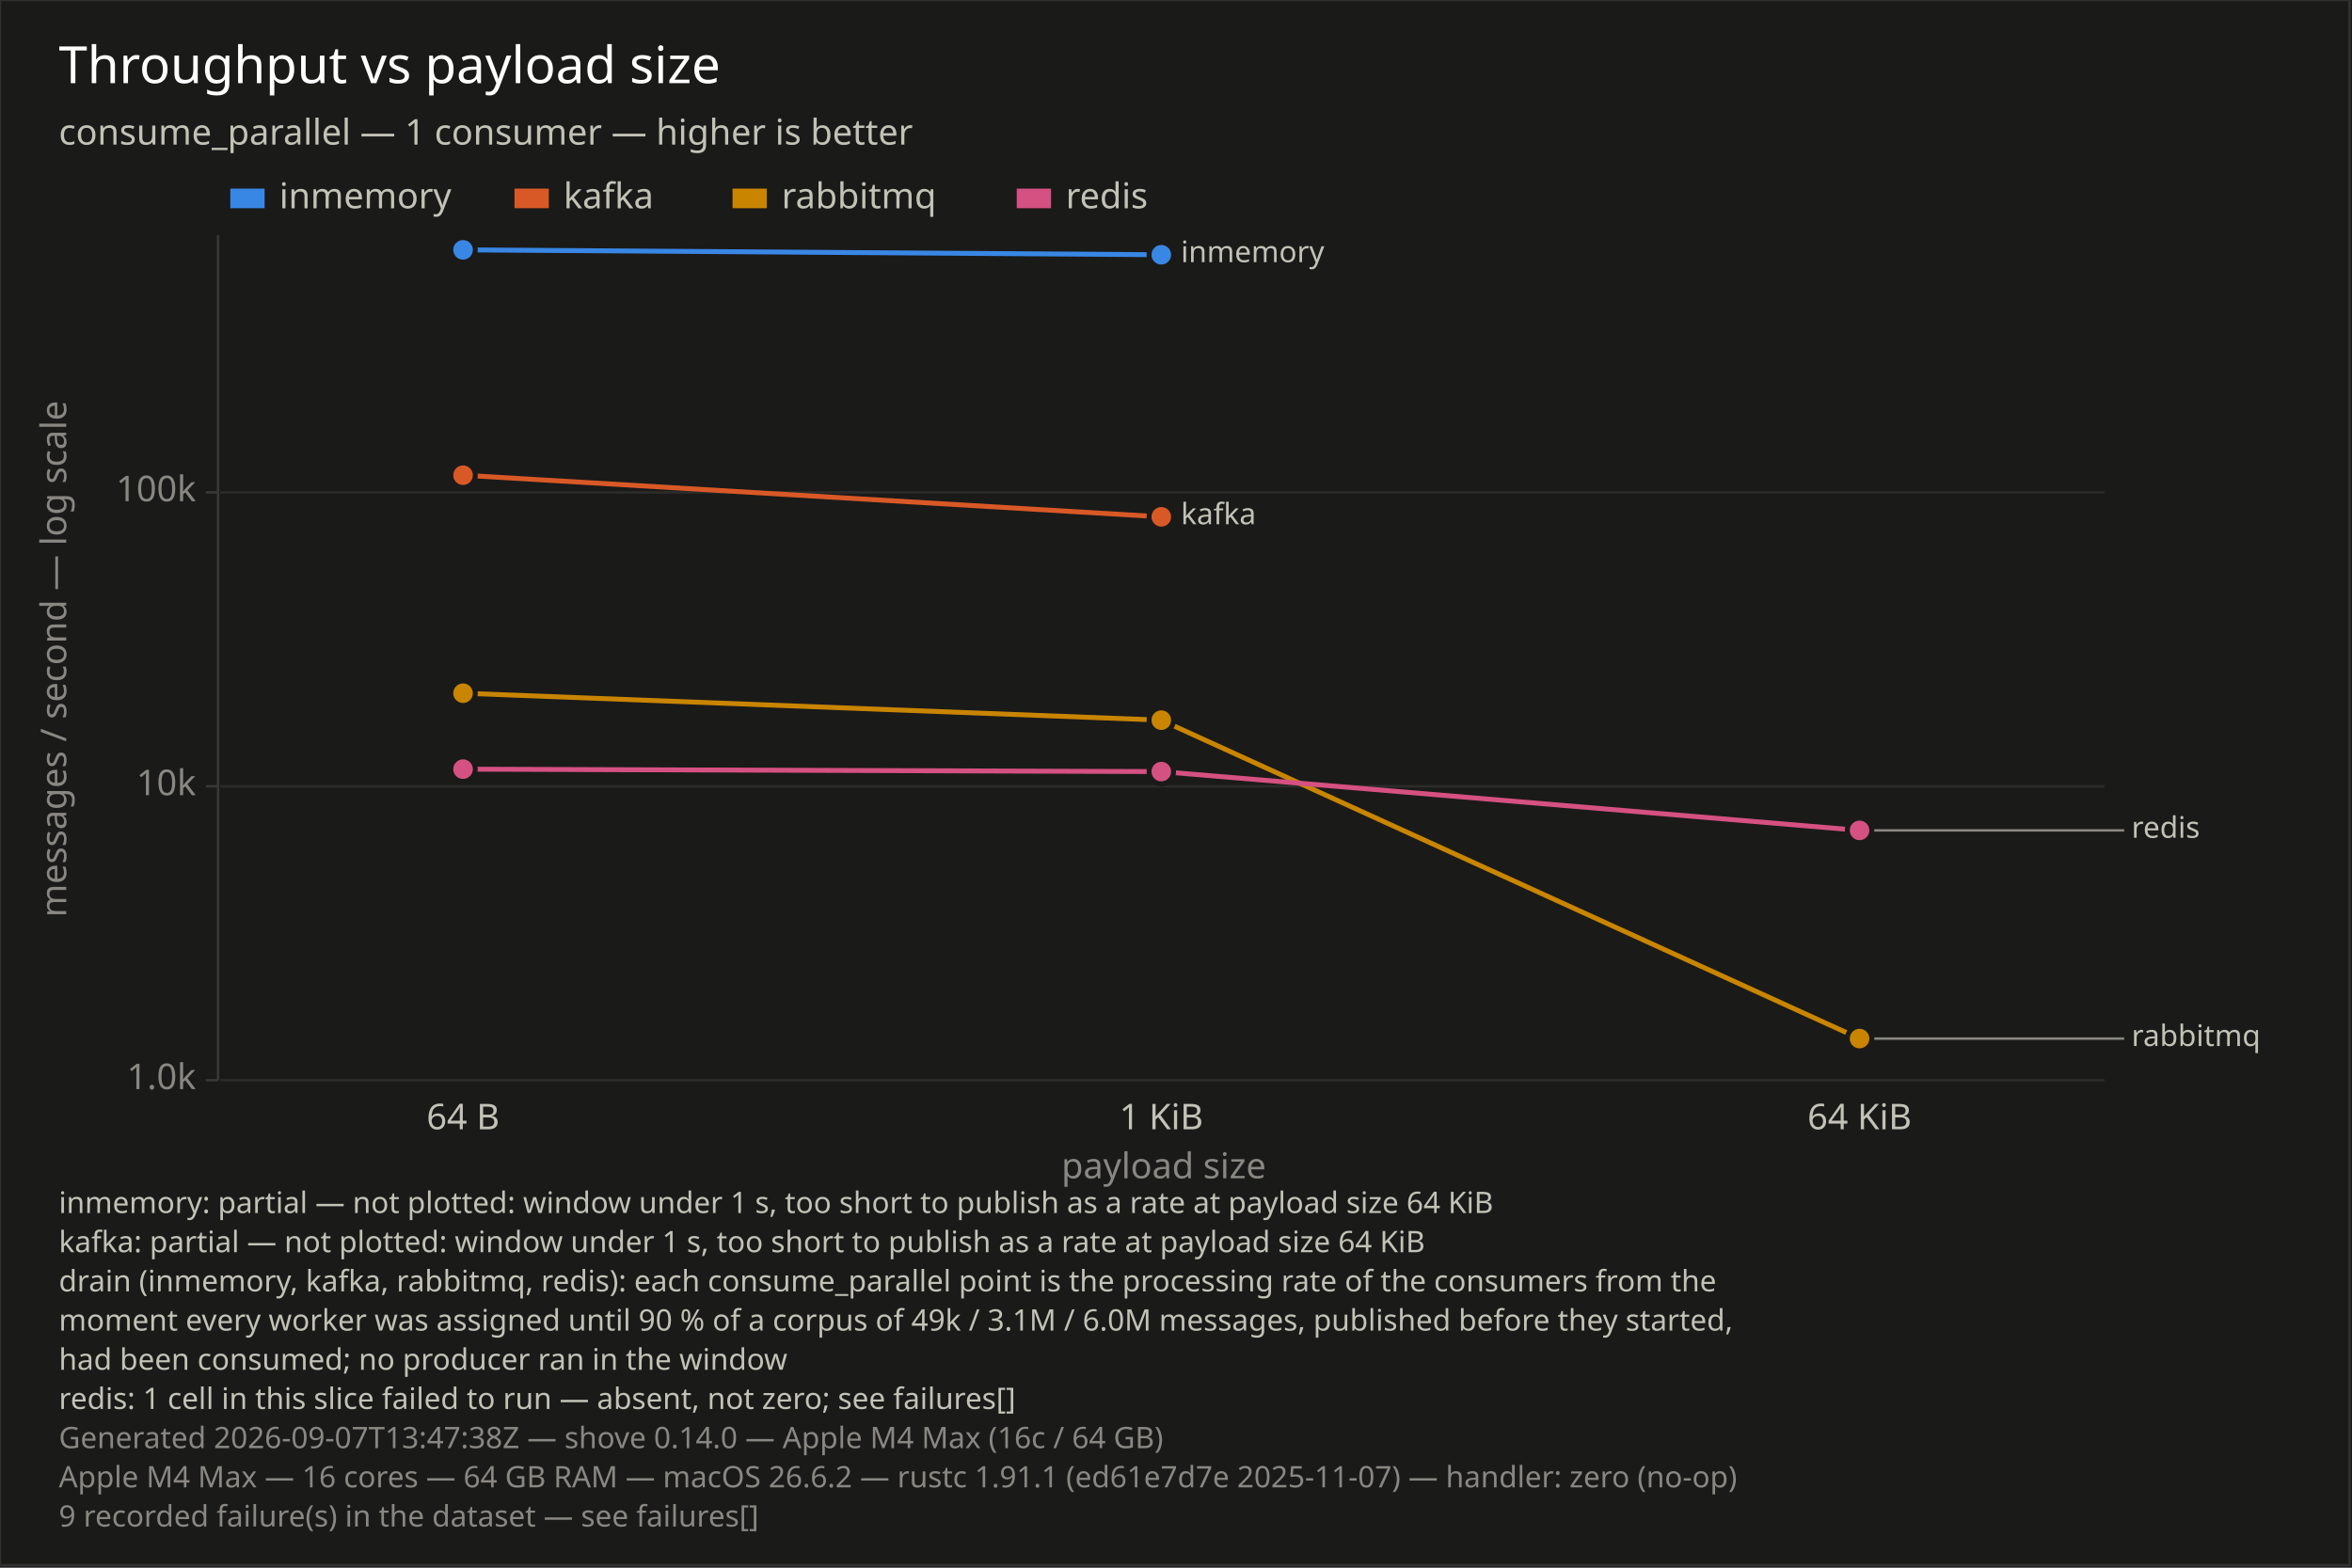
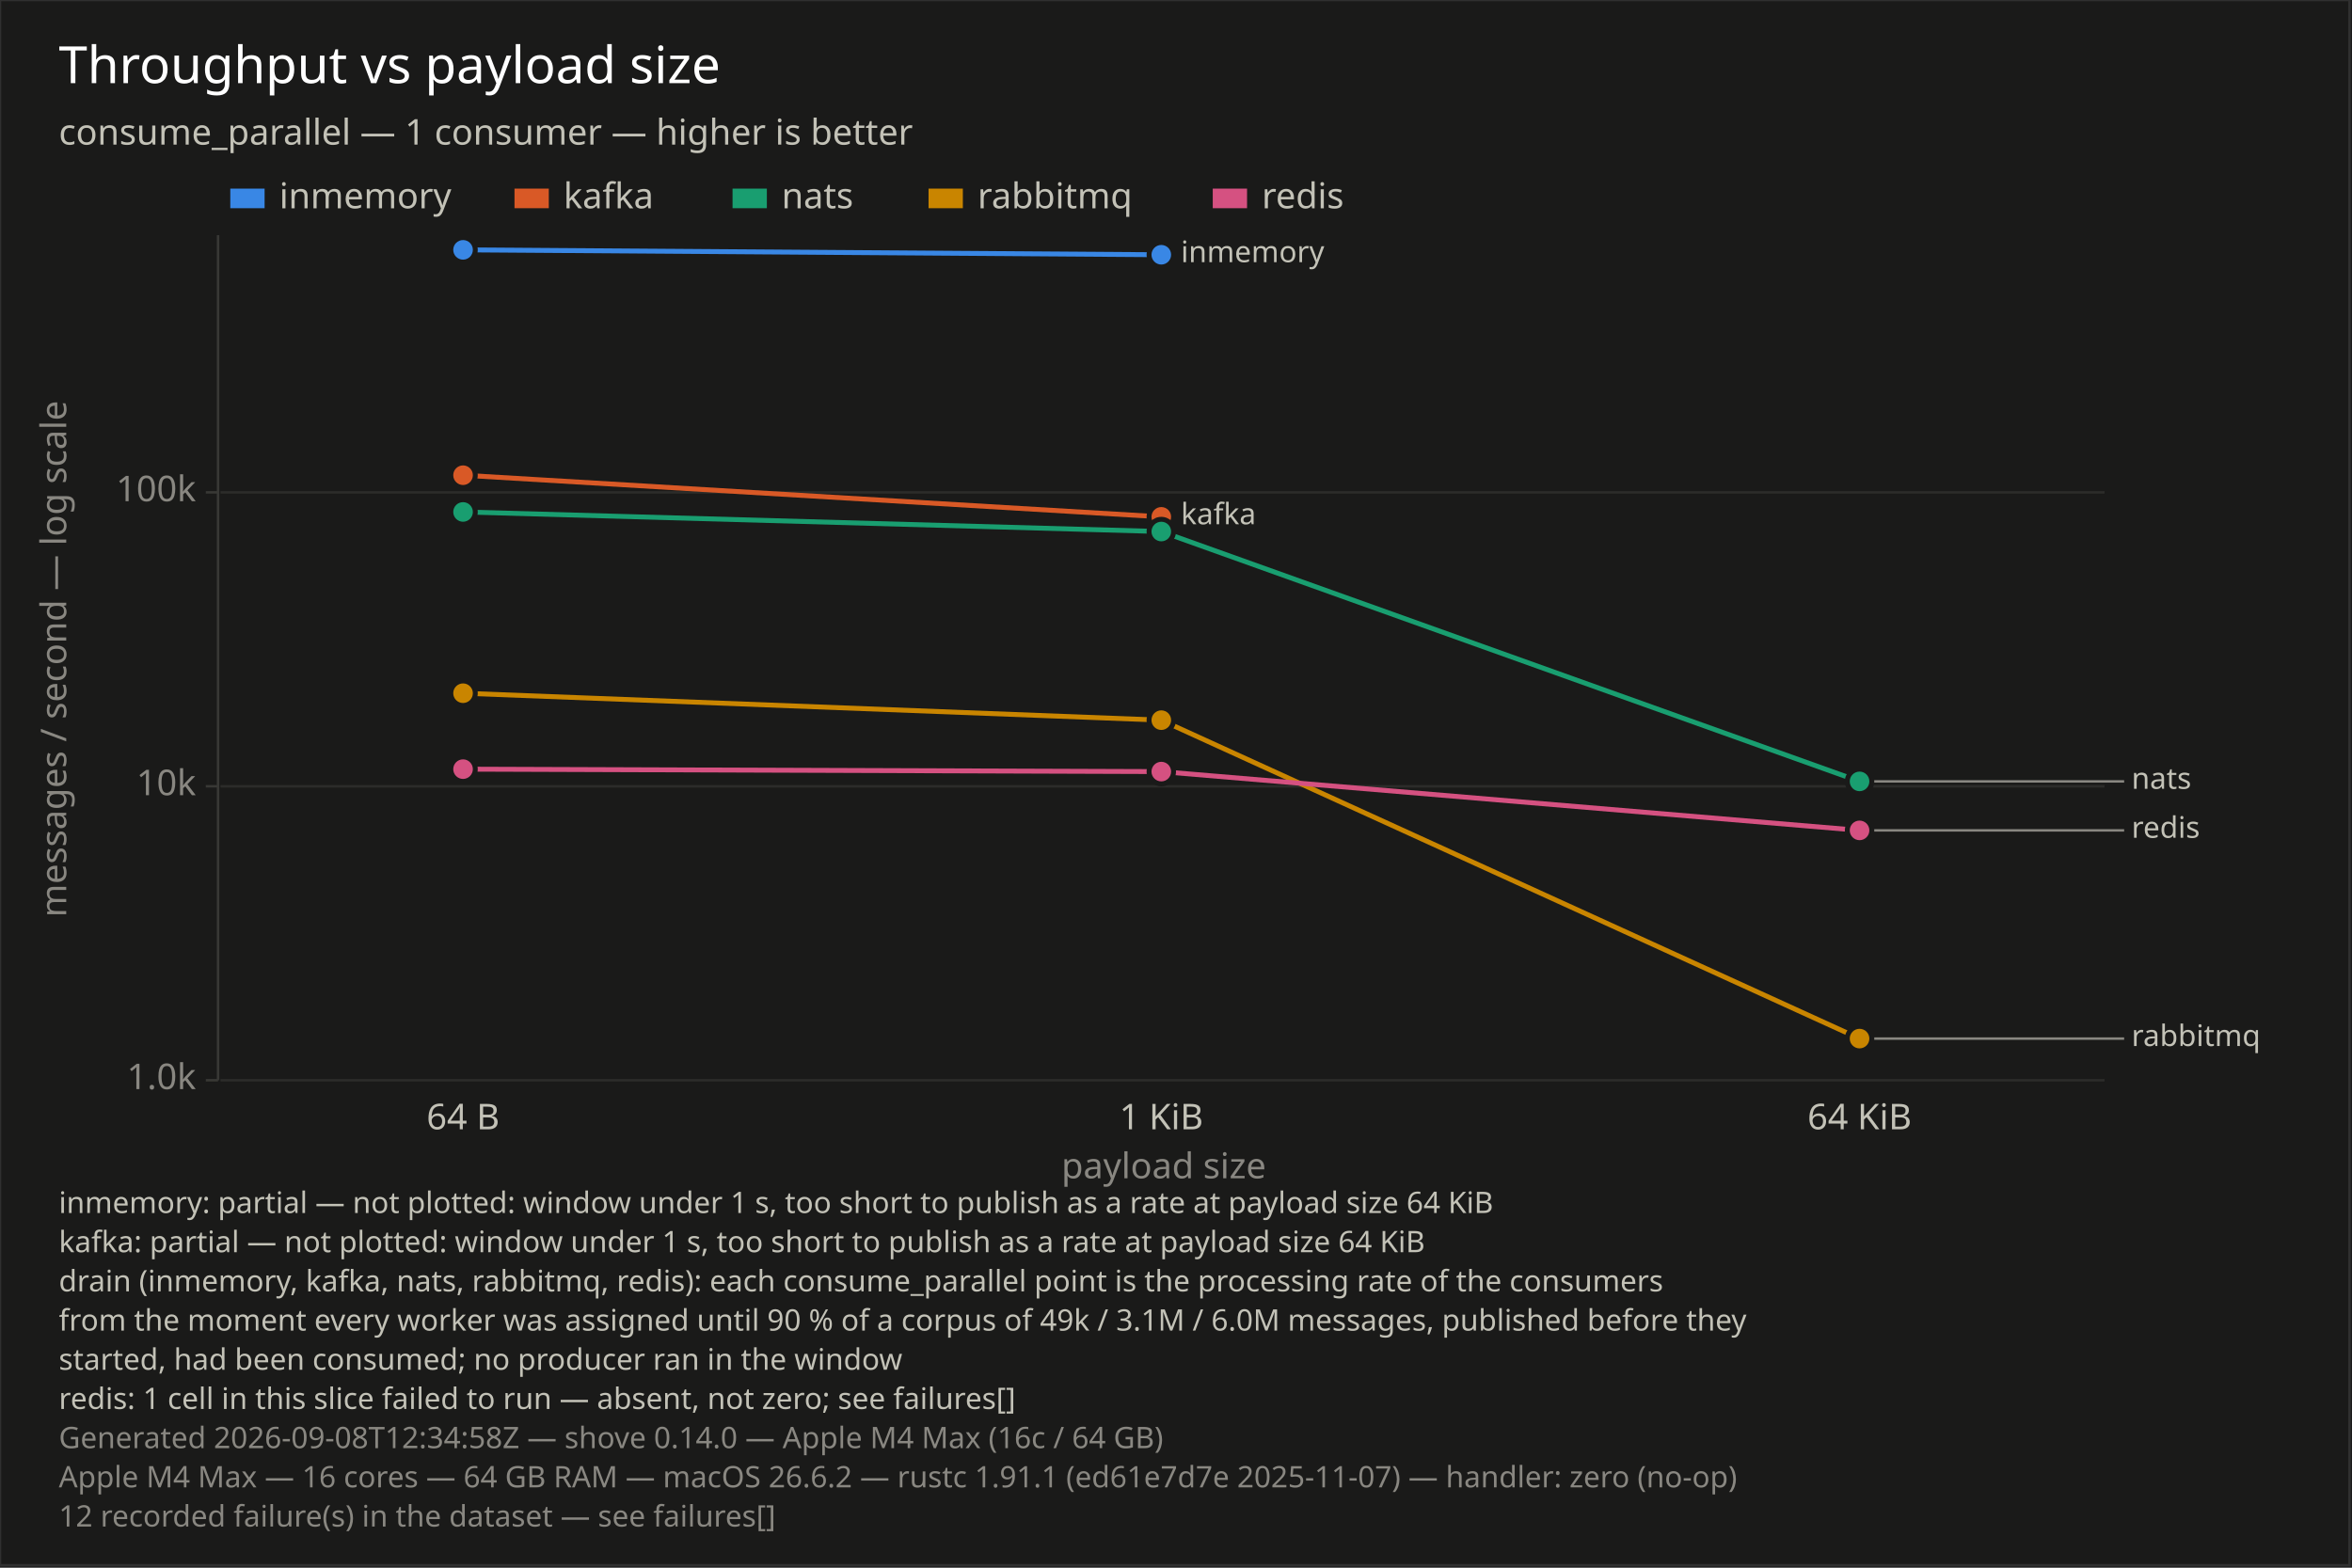
<svg xmlns="http://www.w3.org/2000/svg" width="960" height="640" viewBox="0 0 960 640">
  <rect x="0" y="0" width="960" height="640" opacity="1" fill="#1A1A19" stroke="none" />
  <rect x="0" y="0" width="959" height="639" opacity="0.1" fill="none" stroke="#FFFFFF" />
  <text x="24" y="18" dy="0.76em" text-anchor="start" font-family="sans-serif" font-size="20.968" opacity="1" fill="#FFFFFF">
Throughput vs payload size
</text>
  <text x="24" y="48" dy="0.76em" text-anchor="start" font-family="sans-serif" font-size="14.516" opacity="1" fill="#C3C2B7">
consume_parallel — 1 consumer — higher is better
</text>
  <text x="24" y="486" dy="0.76em" text-anchor="start" font-family="sans-serif" font-size="12.097" opacity="1" fill="#C3C2B7">
inmemory: partial — not plotted: window under 1 s, too short to publish as a rate at payload size 64 KiB
</text>
  <text x="24" y="502" dy="0.76em" text-anchor="start" font-family="sans-serif" font-size="12.097" opacity="1" fill="#C3C2B7">
kafka: partial — not plotted: window under 1 s, too short to publish as a rate at payload size 64 KiB
</text>
  <text x="24" y="518" dy="0.76em" text-anchor="start" font-family="sans-serif" font-size="12.097" opacity="1" fill="#C3C2B7">
- drain (inmemory, kafka, rabbitmq, redis): each consume_parallel point is the processing rate of the consumers from the
+ drain (inmemory, kafka, nats, rabbitmq, redis): each consume_parallel point is the processing rate of the consumers
</text>
  <text x="24" y="534" dy="0.76em" text-anchor="start" font-family="sans-serif" font-size="12.097" opacity="1" fill="#C3C2B7">
- moment every worker was assigned until 90 % of a corpus of 49k / 3.1M / 6.0M messages, published before they started,
+ from the moment every worker was assigned until 90 % of a corpus of 49k / 3.1M / 6.0M messages, published before they
</text>
  <text x="24" y="550" dy="0.76em" text-anchor="start" font-family="sans-serif" font-size="12.097" opacity="1" fill="#C3C2B7">
- had been consumed; no producer ran in the window
+ started, had been consumed; no producer ran in the window
</text>
  <text x="24" y="566" dy="0.76em" text-anchor="start" font-family="sans-serif" font-size="12.097" opacity="1" fill="#C3C2B7">
redis: 1 cell in this slice failed to run — absent, not zero; see failures[]
</text>
  <text x="24" y="582" dy="0.76em" text-anchor="start" font-family="sans-serif" font-size="12.097" opacity="1" fill="#898781">
- Generated 2026-09-07T13:47:38Z — shove 0.14.0 — Apple M4 Max (16c / 64 GB)
+ Generated 2026-09-08T12:34:58Z — shove 0.14.0 — Apple M4 Max (16c / 64 GB)
</text>
  <text x="24" y="598" dy="0.76em" text-anchor="start" font-family="sans-serif" font-size="12.097" opacity="1" fill="#898781">
Apple M4 Max — 16 cores — 64 GB RAM — macOS 26.6.2 — rustc 1.91.1 (ed61e7d7e 2025-11-07) — handler: zero (no-op)
</text>
  <text x="24" y="614" dy="0.76em" text-anchor="start" font-family="sans-serif" font-size="12.097" opacity="1" fill="#898781">
- 9 recorded failure(s) in the dataset — see failures[]
+ 12 recorded failure(s) in the dataset — see failures[]
</text>
  <text x="16" y="269" dy="0.76em" text-anchor="middle" font-family="sans-serif" font-size="14.516" opacity="1" fill="#898781" transform="rotate(270, 16, 269)">
messages / second — log scale
</text>
  <line opacity="1" stroke="#2C2C2A" stroke-width="1" x1="90" y1="441" x2="859" y2="441" />
  <line opacity="1" stroke="#2C2C2A" stroke-width="1" x1="90" y1="321" x2="859" y2="321" />
  <line opacity="1" stroke="#2C2C2A" stroke-width="1" x1="90" y1="201" x2="859" y2="201" />
  <polyline fill="none" opacity="1" stroke="#383835" stroke-width="1" points="89,96 89,441 " />
  <text x="80" y="441" dy="0.5ex" text-anchor="end" font-family="sans-serif" font-size="14.516" opacity="1" fill="#898781">
1.0k
</text>
  <polyline fill="none" opacity="1" stroke="#383835" stroke-width="1" points="84,441 89,441 " />
  <text x="80" y="321" dy="0.5ex" text-anchor="end" font-family="sans-serif" font-size="14.516" opacity="1" fill="#898781">
10k
</text>
  <polyline fill="none" opacity="1" stroke="#383835" stroke-width="1" points="84,321 89,321 " />
  <text x="80" y="201" dy="0.5ex" text-anchor="end" font-family="sans-serif" font-size="14.516" opacity="1" fill="#898781">
100k
</text>
  <polyline fill="none" opacity="1" stroke="#383835" stroke-width="1" points="84,201 89,201 " />
  <polyline fill="none" opacity="1" stroke="#3987E5" stroke-width="2" points="189,102 474,104 " />
  <polyline fill="none" opacity="1" stroke="#D95926" stroke-width="2" points="189,194 474,211 " />
+   <polyline fill="none" opacity="1" stroke="#199E70" stroke-width="2" points="189,209 474,217 759,319 " />
  <polyline fill="none" opacity="1" stroke="#C98500" stroke-width="2" points="189,283 474,294 759,424 " />
  <polyline fill="none" opacity="1" stroke="#D55181" stroke-width="2" points="189,314 474,315 759,339 " />
  <circle cx="189" cy="102" r="6" opacity="1" fill="#1A1A19" stroke="none" stroke-width="0" />
  <circle cx="189" cy="102" r="4" opacity="1" fill="#3987E5" stroke="none" stroke-width="0" />
  <circle cx="474" cy="104" r="6" opacity="1" fill="#1A1A19" stroke="none" stroke-width="0" />
  <circle cx="474" cy="104" r="4" opacity="1" fill="#3987E5" stroke="none" stroke-width="0" />
  <circle cx="189" cy="194" r="6" opacity="1" fill="#1A1A19" stroke="none" stroke-width="0" />
  <circle cx="189" cy="194" r="4" opacity="1" fill="#D95926" stroke="none" stroke-width="0" />
  <circle cx="474" cy="211" r="6" opacity="1" fill="#1A1A19" stroke="none" stroke-width="0" />
  <circle cx="474" cy="211" r="4" opacity="1" fill="#D95926" stroke="none" stroke-width="0" />
+   <circle cx="189" cy="209" r="6" opacity="1" fill="#1A1A19" stroke="none" stroke-width="0" />
+   <circle cx="189" cy="209" r="4" opacity="1" fill="#199E70" stroke="none" stroke-width="0" />
+   <circle cx="474" cy="217" r="6" opacity="1" fill="#1A1A19" stroke="none" stroke-width="0" />
+   <circle cx="474" cy="217" r="4" opacity="1" fill="#199E70" stroke="none" stroke-width="0" />
+   <circle cx="759" cy="319" r="6" opacity="1" fill="#1A1A19" stroke="none" stroke-width="0" />
+   <circle cx="759" cy="319" r="4" opacity="1" fill="#199E70" stroke="none" stroke-width="0" />
  <circle cx="189" cy="283" r="6" opacity="1" fill="#1A1A19" stroke="none" stroke-width="0" />
  <circle cx="189" cy="283" r="4" opacity="1" fill="#C98500" stroke="none" stroke-width="0" />
  <circle cx="474" cy="294" r="6" opacity="1" fill="#1A1A19" stroke="none" stroke-width="0" />
  <circle cx="474" cy="294" r="4" opacity="1" fill="#C98500" stroke="none" stroke-width="0" />
  <circle cx="759" cy="424" r="6" opacity="1" fill="#1A1A19" stroke="none" stroke-width="0" />
  <circle cx="759" cy="424" r="4" opacity="1" fill="#C98500" stroke="none" stroke-width="0" />
  <circle cx="189" cy="314" r="6" opacity="1" fill="#1A1A19" stroke="none" stroke-width="0" />
  <circle cx="189" cy="314" r="4" opacity="1" fill="#D55181" stroke="none" stroke-width="0" />
  <circle cx="474" cy="315" r="6" opacity="1" fill="#1A1A19" stroke="none" stroke-width="0" />
  <circle cx="474" cy="315" r="4" opacity="1" fill="#D55181" stroke="none" stroke-width="0" />
  <circle cx="759" cy="339" r="6" opacity="1" fill="#1A1A19" stroke="none" stroke-width="0" />
  <circle cx="759" cy="339" r="4" opacity="1" fill="#D55181" stroke="none" stroke-width="0" />
  <text x="482" y="104" dy="0.5ex" text-anchor="start" font-family="sans-serif" font-size="12.097" opacity="1" fill="#C3C2B7">
inmemory
</text>
  <text x="482" y="211" dy="0.5ex" text-anchor="start" font-family="sans-serif" font-size="12.097" opacity="1" fill="#C3C2B7">
kafka
+ </text>
+   <polyline fill="none" opacity="1" stroke="#898781" stroke-width="1" points="765,319 867,319 " />
+   <text x="870" y="319" dy="0.5ex" text-anchor="start" font-family="sans-serif" font-size="12.097" opacity="1" fill="#C3C2B7">
+ nats
</text>
  <polyline fill="none" opacity="1" stroke="#898781" stroke-width="1" points="765,339 867,339 " />
  <text x="870" y="339" dy="0.5ex" text-anchor="start" font-family="sans-serif" font-size="12.097" opacity="1" fill="#C3C2B7">
redis
</text>
  <polyline fill="none" opacity="1" stroke="#898781" stroke-width="1" points="765,424 867,424 " />
  <text x="870" y="424" dy="0.5ex" text-anchor="start" font-family="sans-serif" font-size="12.097" opacity="1" fill="#C3C2B7">
rabbitmq
</text>
  <text x="189" y="450" dy="0.76em" text-anchor="middle" font-family="sans-serif" font-size="14.516" opacity="1" fill="#C3C2B7">
64 B
</text>
  <text x="474" y="450" dy="0.76em" text-anchor="middle" font-family="sans-serif" font-size="14.516" opacity="1" fill="#C3C2B7">
1 KiB
</text>
  <text x="759" y="450" dy="0.76em" text-anchor="middle" font-family="sans-serif" font-size="14.516" opacity="1" fill="#C3C2B7">
64 KiB
</text>
  <text x="475" y="470" dy="0.76em" text-anchor="middle" font-family="sans-serif" font-size="14.516" opacity="1" fill="#898781">
payload size
</text>
  <rect x="94" y="77" width="14" height="8" opacity="1" fill="#3987E5" stroke="none" />
  <text x="114" y="74" dy="0.76em" text-anchor="start" font-family="sans-serif" font-size="14.516" opacity="1" fill="#C3C2B7">
inmemory
</text>
  <rect x="210" y="77" width="14" height="8" opacity="1" fill="#D95926" stroke="none" />
  <text x="230" y="74" dy="0.76em" text-anchor="start" font-family="sans-serif" font-size="14.516" opacity="1" fill="#C3C2B7">
kafka
</text>
-   <rect x="299" y="77" width="14" height="8" opacity="1" fill="#C98500" stroke="none" />
+   <rect x="299" y="77" width="14" height="8" opacity="1" fill="#199E70" stroke="none" />
  <text x="319" y="74" dy="0.76em" text-anchor="start" font-family="sans-serif" font-size="14.516" opacity="1" fill="#C3C2B7">
+ nats
+ </text>
+   <rect x="379" y="77" width="14" height="8" opacity="1" fill="#C98500" stroke="none" />
+   <text x="399" y="74" dy="0.76em" text-anchor="start" font-family="sans-serif" font-size="14.516" opacity="1" fill="#C3C2B7">
rabbitmq
</text>
-   <rect x="415" y="77" width="14" height="8" opacity="1" fill="#D55181" stroke="none" />
-   <text x="435" y="74" dy="0.76em" text-anchor="start" font-family="sans-serif" font-size="14.516" opacity="1" fill="#C3C2B7">
+   <rect x="495" y="77" width="14" height="8" opacity="1" fill="#D55181" stroke="none" />
+   <text x="515" y="74" dy="0.76em" text-anchor="start" font-family="sans-serif" font-size="14.516" opacity="1" fill="#C3C2B7">
redis
</text>
</svg>
